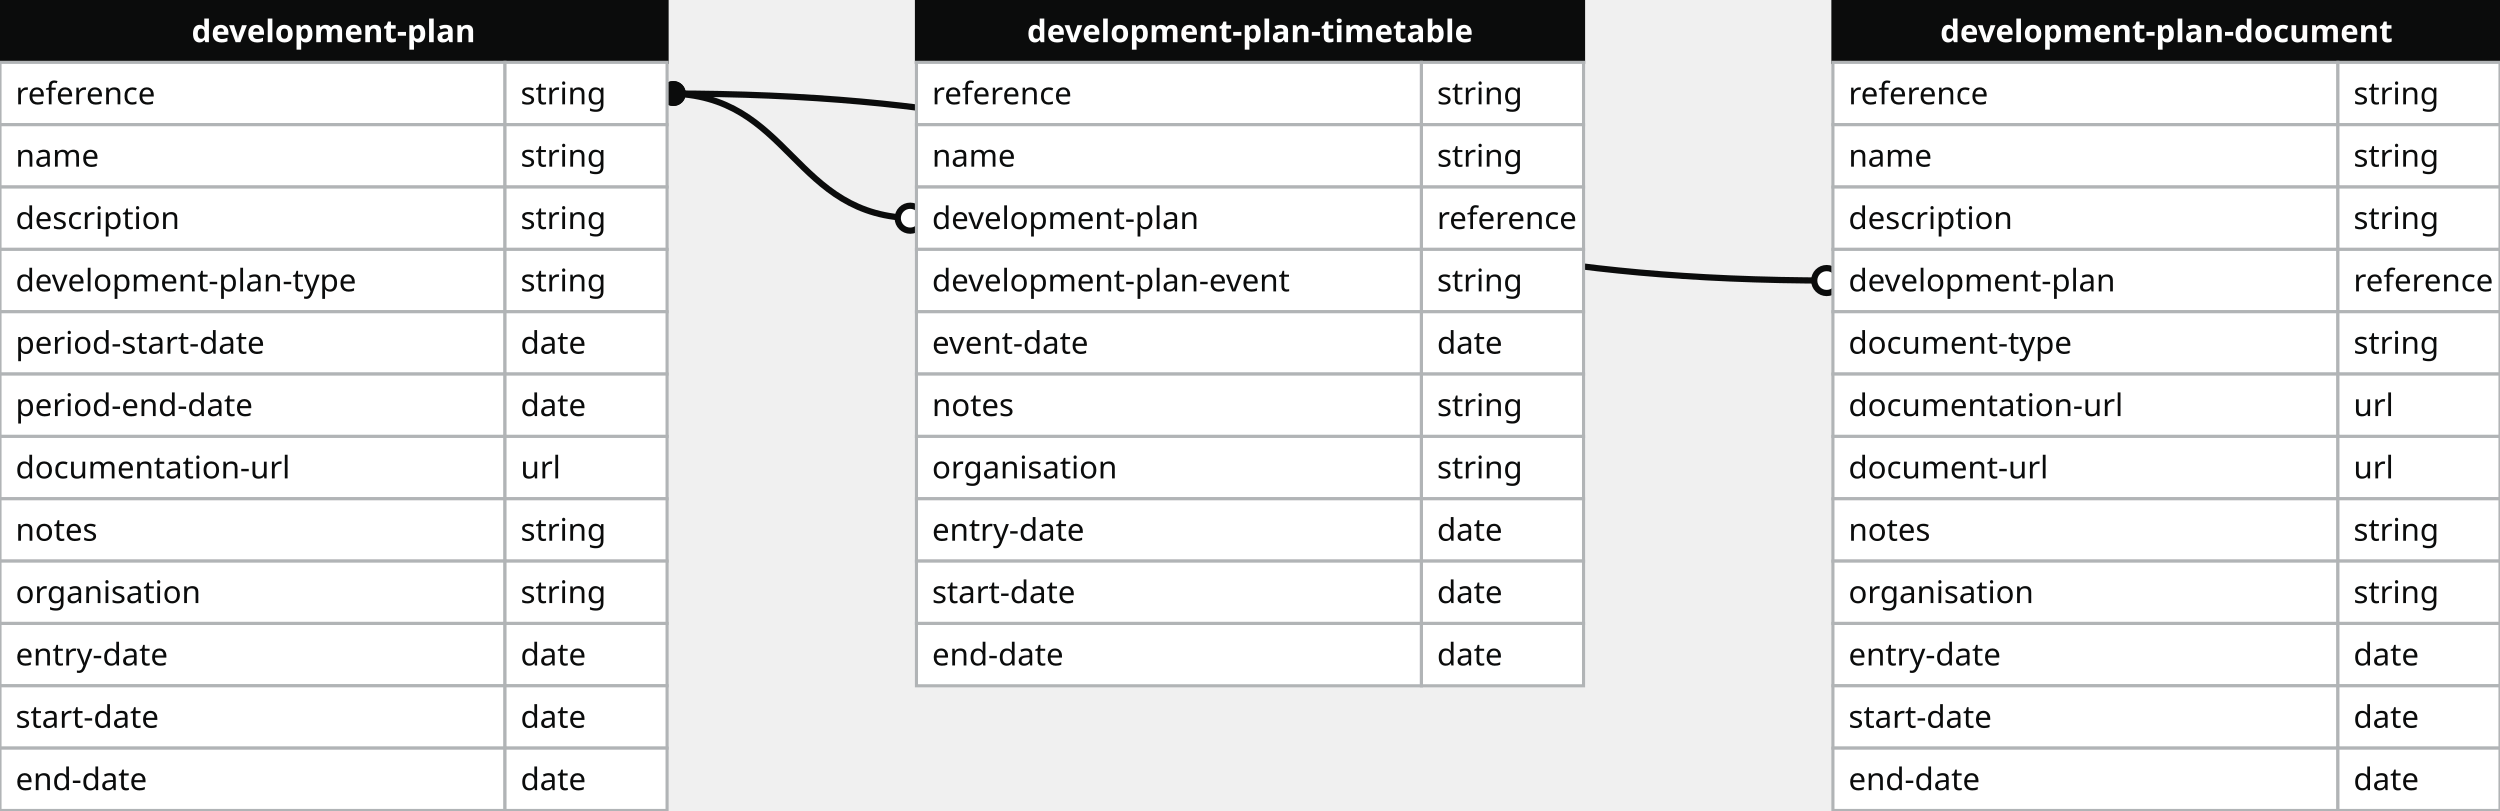
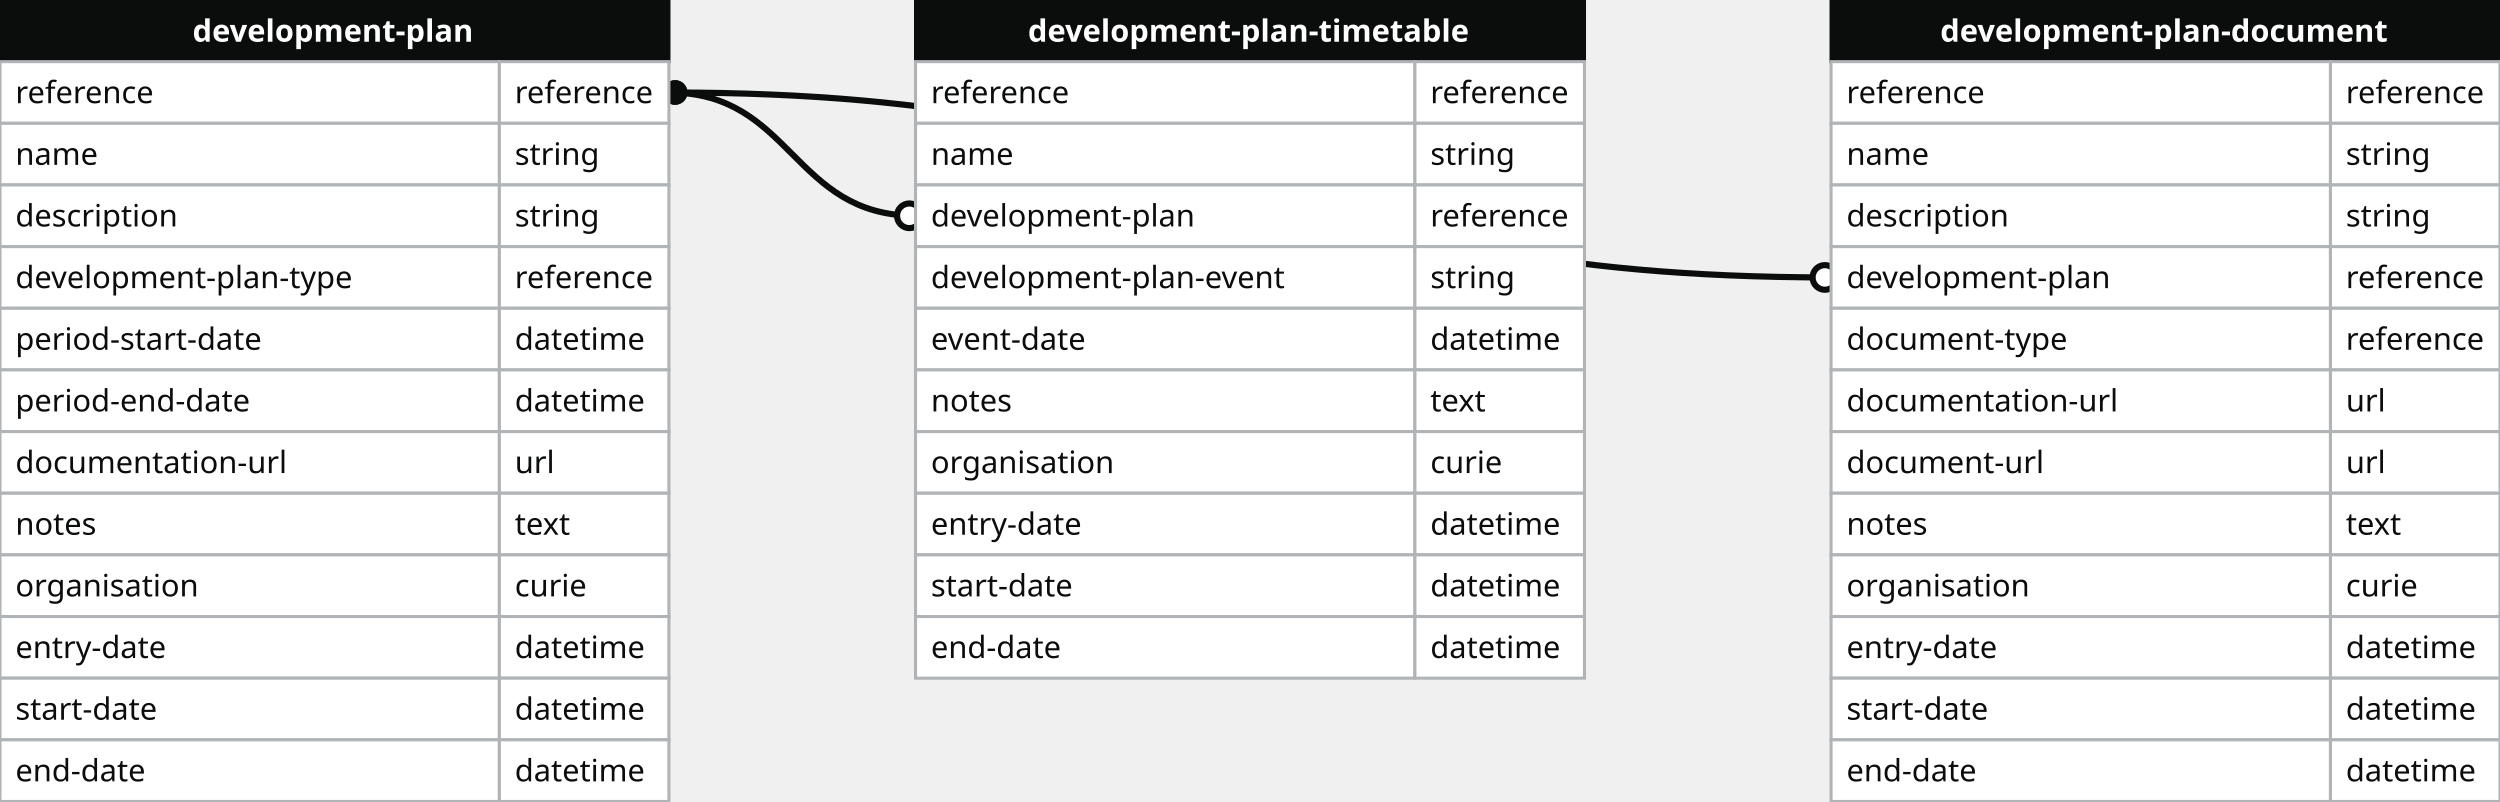
- <svg xmlns="http://www.w3.org/2000/svg" width="802" height="260">
+ <svg xmlns="http://www.w3.org/2000/svg" width="811" height="260">
  <defs>
    <style>
text{font-family:sans-serif; font-size:10px; dominant-baseline:middle;}
text.name{fill:#fff;font-weight:700;text-anchor:middle}
rect.name{fill:#0b0c0c; stroke:#0b0c0c;}
rect{fill:#fff;stroke:#b1b4b6;}
text.field{fill:#0b0c0c;}
text.datatype{fill:#0b0c0c;}
.line{stroke:#0b0c0c;}
</style>
    <marker id="start-dot" markerWidth="6" markerHeight="6" refX="4" refY="3" markerUnits="strokeWidth">
      <circle cx="3" cy="3" r="2" fill="#fff" stroke="#0b0c0c" />
    </marker>
    <marker id="end-dot" markerWidth="6" markerHeight="6" refX="2" refY="3" markerUnits="strokeWidth">
      <circle cx="3" cy="3" r="2" fill="#0b0c0c" />
    </marker>
  </defs>
-   <path class="line" fill="none" stroke-width="2" marker-start="url(#start-dot)" marker-end="url(#end-dot)" d="M 294 70 C 254.0 70 254.0 30 214 30" />
-   <path class="line" fill="none" stroke-width="2" marker-start="url(#start-dot)" marker-end="url(#end-dot)" d="M 588 90 C 401.0 90 401.0 30 214 30" />
+   <path class="line" fill="none" stroke-width="2" marker-start="url(#start-dot)" marker-end="url(#end-dot)" d="M 297 70 C 257.0 70 257.0 30 217 30" />
+   <path class="line" fill="none" stroke-width="2" marker-start="url(#start-dot)" marker-end="url(#end-dot)" d="M 594 90 C 405.5 90 405.5 30 217 30" />
  <g>
-     <rect x="0" y="0" width="214" height="20" class="name" />
-     <text x="107" y="10" class="name">development-plan</text>
+     <rect x="0" y="0" width="217" height="20" class="name" />
+     <text x="108" y="10" class="name">development-plan</text>
    <rect x="0" y="20" width="162" height="20" class="field" />
-     <rect x="162" y="20" width="52" height="20" class="datatype" />
+     <rect x="162" y="20" width="55" height="20" class="datatype" />
    <text x="5" y="30" class="field">reference</text>
-     <text x="167" y="30" class="datatype">string</text>
+     <text x="167" y="30" class="datatype">reference</text>
    <rect x="0" y="40" width="162" height="20" class="field" />
-     <rect x="162" y="40" width="52" height="20" class="datatype" />
+     <rect x="162" y="40" width="55" height="20" class="datatype" />
    <text x="5" y="50" class="field">name</text>
    <text x="167" y="50" class="datatype">string</text>
    <rect x="0" y="60" width="162" height="20" class="field" />
-     <rect x="162" y="60" width="52" height="20" class="datatype" />
+     <rect x="162" y="60" width="55" height="20" class="datatype" />
    <text x="5" y="70" class="field">description</text>
    <text x="167" y="70" class="datatype">string</text>
    <rect x="0" y="80" width="162" height="20" class="field" />
-     <rect x="162" y="80" width="52" height="20" class="datatype" />
+     <rect x="162" y="80" width="55" height="20" class="datatype" />
    <text x="5" y="90" class="field">development-plan-type</text>
-     <text x="167" y="90" class="datatype">string</text>
+     <text x="167" y="90" class="datatype">reference</text>
    <rect x="0" y="100" width="162" height="20" class="field" />
-     <rect x="162" y="100" width="52" height="20" class="datatype" />
+     <rect x="162" y="100" width="55" height="20" class="datatype" />
    <text x="5" y="110" class="field">period-start-date</text>
-     <text x="167" y="110" class="datatype">date</text>
+     <text x="167" y="110" class="datatype">datetime</text>
    <rect x="0" y="120" width="162" height="20" class="field" />
-     <rect x="162" y="120" width="52" height="20" class="datatype" />
+     <rect x="162" y="120" width="55" height="20" class="datatype" />
    <text x="5" y="130" class="field">period-end-date</text>
-     <text x="167" y="130" class="datatype">date</text>
+     <text x="167" y="130" class="datatype">datetime</text>
    <rect x="0" y="140" width="162" height="20" class="field" />
-     <rect x="162" y="140" width="52" height="20" class="datatype" />
+     <rect x="162" y="140" width="55" height="20" class="datatype" />
    <text x="5" y="150" class="field">documentation-url</text>
    <text x="167" y="150" class="datatype">url</text>
    <rect x="0" y="160" width="162" height="20" class="field" />
-     <rect x="162" y="160" width="52" height="20" class="datatype" />
+     <rect x="162" y="160" width="55" height="20" class="datatype" />
    <text x="5" y="170" class="field">notes</text>
-     <text x="167" y="170" class="datatype">string</text>
+     <text x="167" y="170" class="datatype">text</text>
    <rect x="0" y="180" width="162" height="20" class="field" />
-     <rect x="162" y="180" width="52" height="20" class="datatype" />
+     <rect x="162" y="180" width="55" height="20" class="datatype" />
    <text x="5" y="190" class="field">organisation</text>
-     <text x="167" y="190" class="datatype">string</text>
+     <text x="167" y="190" class="datatype">curie</text>
    <rect x="0" y="200" width="162" height="20" class="field" />
-     <rect x="162" y="200" width="52" height="20" class="datatype" />
+     <rect x="162" y="200" width="55" height="20" class="datatype" />
    <text x="5" y="210" class="field">entry-date</text>
-     <text x="167" y="210" class="datatype">date</text>
+     <text x="167" y="210" class="datatype">datetime</text>
    <rect x="0" y="220" width="162" height="20" class="field" />
-     <rect x="162" y="220" width="52" height="20" class="datatype" />
+     <rect x="162" y="220" width="55" height="20" class="datatype" />
    <text x="5" y="230" class="field">start-date</text>
-     <text x="167" y="230" class="datatype">date</text>
+     <text x="167" y="230" class="datatype">datetime</text>
    <rect x="0" y="240" width="162" height="20" class="field" />
-     <rect x="162" y="240" width="52" height="20" class="datatype" />
+     <rect x="162" y="240" width="55" height="20" class="datatype" />
    <text x="5" y="250" class="field">end-date</text>
-     <text x="167" y="250" class="datatype">date</text>
+     <text x="167" y="250" class="datatype">datetime</text>
  </g>
  <g>
-     <rect x="294" y="0" width="214" height="20" class="name" />
-     <text x="401" y="10" class="name">development-plan-timetable</text>
-     <rect x="294" y="20" width="162" height="20" class="field" />
-     <rect x="456" y="20" width="52" height="20" class="datatype" />
-     <text x="299" y="30" class="field">reference</text>
-     <text x="461" y="30" class="datatype">string</text>
-     <rect x="294" y="40" width="162" height="20" class="field" />
-     <rect x="456" y="40" width="52" height="20" class="datatype" />
-     <text x="299" y="50" class="field">name</text>
-     <text x="461" y="50" class="datatype">string</text>
-     <rect x="294" y="60" width="162" height="20" class="field" />
-     <rect x="456" y="60" width="52" height="20" class="datatype" />
-     <text x="299" y="70" class="field">development-plan</text>
-     <text x="461" y="70" class="datatype">reference</text>
-     <rect x="294" y="80" width="162" height="20" class="field" />
-     <rect x="456" y="80" width="52" height="20" class="datatype" />
-     <text x="299" y="90" class="field">development-plan-event</text>
-     <text x="461" y="90" class="datatype">string</text>
-     <rect x="294" y="100" width="162" height="20" class="field" />
-     <rect x="456" y="100" width="52" height="20" class="datatype" />
-     <text x="299" y="110" class="field">event-date</text>
-     <text x="461" y="110" class="datatype">date</text>
-     <rect x="294" y="120" width="162" height="20" class="field" />
-     <rect x="456" y="120" width="52" height="20" class="datatype" />
-     <text x="299" y="130" class="field">notes</text>
-     <text x="461" y="130" class="datatype">string</text>
-     <rect x="294" y="140" width="162" height="20" class="field" />
-     <rect x="456" y="140" width="52" height="20" class="datatype" />
-     <text x="299" y="150" class="field">organisation</text>
-     <text x="461" y="150" class="datatype">string</text>
-     <rect x="294" y="160" width="162" height="20" class="field" />
-     <rect x="456" y="160" width="52" height="20" class="datatype" />
-     <text x="299" y="170" class="field">entry-date</text>
-     <text x="461" y="170" class="datatype">date</text>
-     <rect x="294" y="180" width="162" height="20" class="field" />
-     <rect x="456" y="180" width="52" height="20" class="datatype" />
-     <text x="299" y="190" class="field">start-date</text>
-     <text x="461" y="190" class="datatype">date</text>
-     <rect x="294" y="200" width="162" height="20" class="field" />
-     <rect x="456" y="200" width="52" height="20" class="datatype" />
-     <text x="299" y="210" class="field">end-date</text>
-     <text x="461" y="210" class="datatype">date</text>
+     <rect x="297" y="0" width="217" height="20" class="name" />
+     <text x="405" y="10" class="name">development-plan-timetable</text>
+     <rect x="297" y="20" width="162" height="20" class="field" />
+     <rect x="459" y="20" width="55" height="20" class="datatype" />
+     <text x="302" y="30" class="field">reference</text>
+     <text x="464" y="30" class="datatype">reference</text>
+     <rect x="297" y="40" width="162" height="20" class="field" />
+     <rect x="459" y="40" width="55" height="20" class="datatype" />
+     <text x="302" y="50" class="field">name</text>
+     <text x="464" y="50" class="datatype">string</text>
+     <rect x="297" y="60" width="162" height="20" class="field" />
+     <rect x="459" y="60" width="55" height="20" class="datatype" />
+     <text x="302" y="70" class="field">development-plan</text>
+     <text x="464" y="70" class="datatype">reference</text>
+     <rect x="297" y="80" width="162" height="20" class="field" />
+     <rect x="459" y="80" width="55" height="20" class="datatype" />
+     <text x="302" y="90" class="field">development-plan-event</text>
+     <text x="464" y="90" class="datatype">string</text>
+     <rect x="297" y="100" width="162" height="20" class="field" />
+     <rect x="459" y="100" width="55" height="20" class="datatype" />
+     <text x="302" y="110" class="field">event-date</text>
+     <text x="464" y="110" class="datatype">datetime</text>
+     <rect x="297" y="120" width="162" height="20" class="field" />
+     <rect x="459" y="120" width="55" height="20" class="datatype" />
+     <text x="302" y="130" class="field">notes</text>
+     <text x="464" y="130" class="datatype">text</text>
+     <rect x="297" y="140" width="162" height="20" class="field" />
+     <rect x="459" y="140" width="55" height="20" class="datatype" />
+     <text x="302" y="150" class="field">organisation</text>
+     <text x="464" y="150" class="datatype">curie</text>
+     <rect x="297" y="160" width="162" height="20" class="field" />
+     <rect x="459" y="160" width="55" height="20" class="datatype" />
+     <text x="302" y="170" class="field">entry-date</text>
+     <text x="464" y="170" class="datatype">datetime</text>
+     <rect x="297" y="180" width="162" height="20" class="field" />
+     <rect x="459" y="180" width="55" height="20" class="datatype" />
+     <text x="302" y="190" class="field">start-date</text>
+     <text x="464" y="190" class="datatype">datetime</text>
+     <rect x="297" y="200" width="162" height="20" class="field" />
+     <rect x="459" y="200" width="55" height="20" class="datatype" />
+     <text x="302" y="210" class="field">end-date</text>
+     <text x="464" y="210" class="datatype">datetime</text>
  </g>
  <g>
-     <rect x="588" y="0" width="214" height="20" class="name" />
-     <text x="695" y="10" class="name">development-plan-document</text>
-     <rect x="588" y="20" width="162" height="20" class="field" />
-     <rect x="750" y="20" width="52" height="20" class="datatype" />
-     <text x="593" y="30" class="field">reference</text>
-     <text x="755" y="30" class="datatype">string</text>
-     <rect x="588" y="40" width="162" height="20" class="field" />
-     <rect x="750" y="40" width="52" height="20" class="datatype" />
-     <text x="593" y="50" class="field">name</text>
-     <text x="755" y="50" class="datatype">string</text>
-     <rect x="588" y="60" width="162" height="20" class="field" />
-     <rect x="750" y="60" width="52" height="20" class="datatype" />
-     <text x="593" y="70" class="field">description</text>
-     <text x="755" y="70" class="datatype">string</text>
-     <rect x="588" y="80" width="162" height="20" class="field" />
-     <rect x="750" y="80" width="52" height="20" class="datatype" />
-     <text x="593" y="90" class="field">development-plan</text>
-     <text x="755" y="90" class="datatype">reference</text>
-     <rect x="588" y="100" width="162" height="20" class="field" />
-     <rect x="750" y="100" width="52" height="20" class="datatype" />
-     <text x="593" y="110" class="field">document-type</text>
-     <text x="755" y="110" class="datatype">string</text>
-     <rect x="588" y="120" width="162" height="20" class="field" />
-     <rect x="750" y="120" width="52" height="20" class="datatype" />
-     <text x="593" y="130" class="field">documentation-url</text>
-     <text x="755" y="130" class="datatype">url</text>
-     <rect x="588" y="140" width="162" height="20" class="field" />
-     <rect x="750" y="140" width="52" height="20" class="datatype" />
-     <text x="593" y="150" class="field">document-url</text>
-     <text x="755" y="150" class="datatype">url</text>
-     <rect x="588" y="160" width="162" height="20" class="field" />
-     <rect x="750" y="160" width="52" height="20" class="datatype" />
-     <text x="593" y="170" class="field">notes</text>
-     <text x="755" y="170" class="datatype">string</text>
-     <rect x="588" y="180" width="162" height="20" class="field" />
-     <rect x="750" y="180" width="52" height="20" class="datatype" />
-     <text x="593" y="190" class="field">organisation</text>
-     <text x="755" y="190" class="datatype">string</text>
-     <rect x="588" y="200" width="162" height="20" class="field" />
-     <rect x="750" y="200" width="52" height="20" class="datatype" />
-     <text x="593" y="210" class="field">entry-date</text>
-     <text x="755" y="210" class="datatype">date</text>
-     <rect x="588" y="220" width="162" height="20" class="field" />
-     <rect x="750" y="220" width="52" height="20" class="datatype" />
-     <text x="593" y="230" class="field">start-date</text>
-     <text x="755" y="230" class="datatype">date</text>
-     <rect x="588" y="240" width="162" height="20" class="field" />
-     <rect x="750" y="240" width="52" height="20" class="datatype" />
-     <text x="593" y="250" class="field">end-date</text>
-     <text x="755" y="250" class="datatype">date</text>
+     <rect x="594" y="0" width="217" height="20" class="name" />
+     <text x="702" y="10" class="name">development-plan-document</text>
+     <rect x="594" y="20" width="162" height="20" class="field" />
+     <rect x="756" y="20" width="55" height="20" class="datatype" />
+     <text x="599" y="30" class="field">reference</text>
+     <text x="761" y="30" class="datatype">reference</text>
+     <rect x="594" y="40" width="162" height="20" class="field" />
+     <rect x="756" y="40" width="55" height="20" class="datatype" />
+     <text x="599" y="50" class="field">name</text>
+     <text x="761" y="50" class="datatype">string</text>
+     <rect x="594" y="60" width="162" height="20" class="field" />
+     <rect x="756" y="60" width="55" height="20" class="datatype" />
+     <text x="599" y="70" class="field">description</text>
+     <text x="761" y="70" class="datatype">string</text>
+     <rect x="594" y="80" width="162" height="20" class="field" />
+     <rect x="756" y="80" width="55" height="20" class="datatype" />
+     <text x="599" y="90" class="field">development-plan</text>
+     <text x="761" y="90" class="datatype">reference</text>
+     <rect x="594" y="100" width="162" height="20" class="field" />
+     <rect x="756" y="100" width="55" height="20" class="datatype" />
+     <text x="599" y="110" class="field">document-type</text>
+     <text x="761" y="110" class="datatype">reference</text>
+     <rect x="594" y="120" width="162" height="20" class="field" />
+     <rect x="756" y="120" width="55" height="20" class="datatype" />
+     <text x="599" y="130" class="field">documentation-url</text>
+     <text x="761" y="130" class="datatype">url</text>
+     <rect x="594" y="140" width="162" height="20" class="field" />
+     <rect x="756" y="140" width="55" height="20" class="datatype" />
+     <text x="599" y="150" class="field">document-url</text>
+     <text x="761" y="150" class="datatype">url</text>
+     <rect x="594" y="160" width="162" height="20" class="field" />
+     <rect x="756" y="160" width="55" height="20" class="datatype" />
+     <text x="599" y="170" class="field">notes</text>
+     <text x="761" y="170" class="datatype">text</text>
+     <rect x="594" y="180" width="162" height="20" class="field" />
+     <rect x="756" y="180" width="55" height="20" class="datatype" />
+     <text x="599" y="190" class="field">organisation</text>
+     <text x="761" y="190" class="datatype">curie</text>
+     <rect x="594" y="200" width="162" height="20" class="field" />
+     <rect x="756" y="200" width="55" height="20" class="datatype" />
+     <text x="599" y="210" class="field">entry-date</text>
+     <text x="761" y="210" class="datatype">datetime</text>
+     <rect x="594" y="220" width="162" height="20" class="field" />
+     <rect x="756" y="220" width="55" height="20" class="datatype" />
+     <text x="599" y="230" class="field">start-date</text>
+     <text x="761" y="230" class="datatype">datetime</text>
+     <rect x="594" y="240" width="162" height="20" class="field" />
+     <rect x="756" y="240" width="55" height="20" class="datatype" />
+     <text x="599" y="250" class="field">end-date</text>
+     <text x="761" y="250" class="datatype">datetime</text>
  </g>
</svg>
